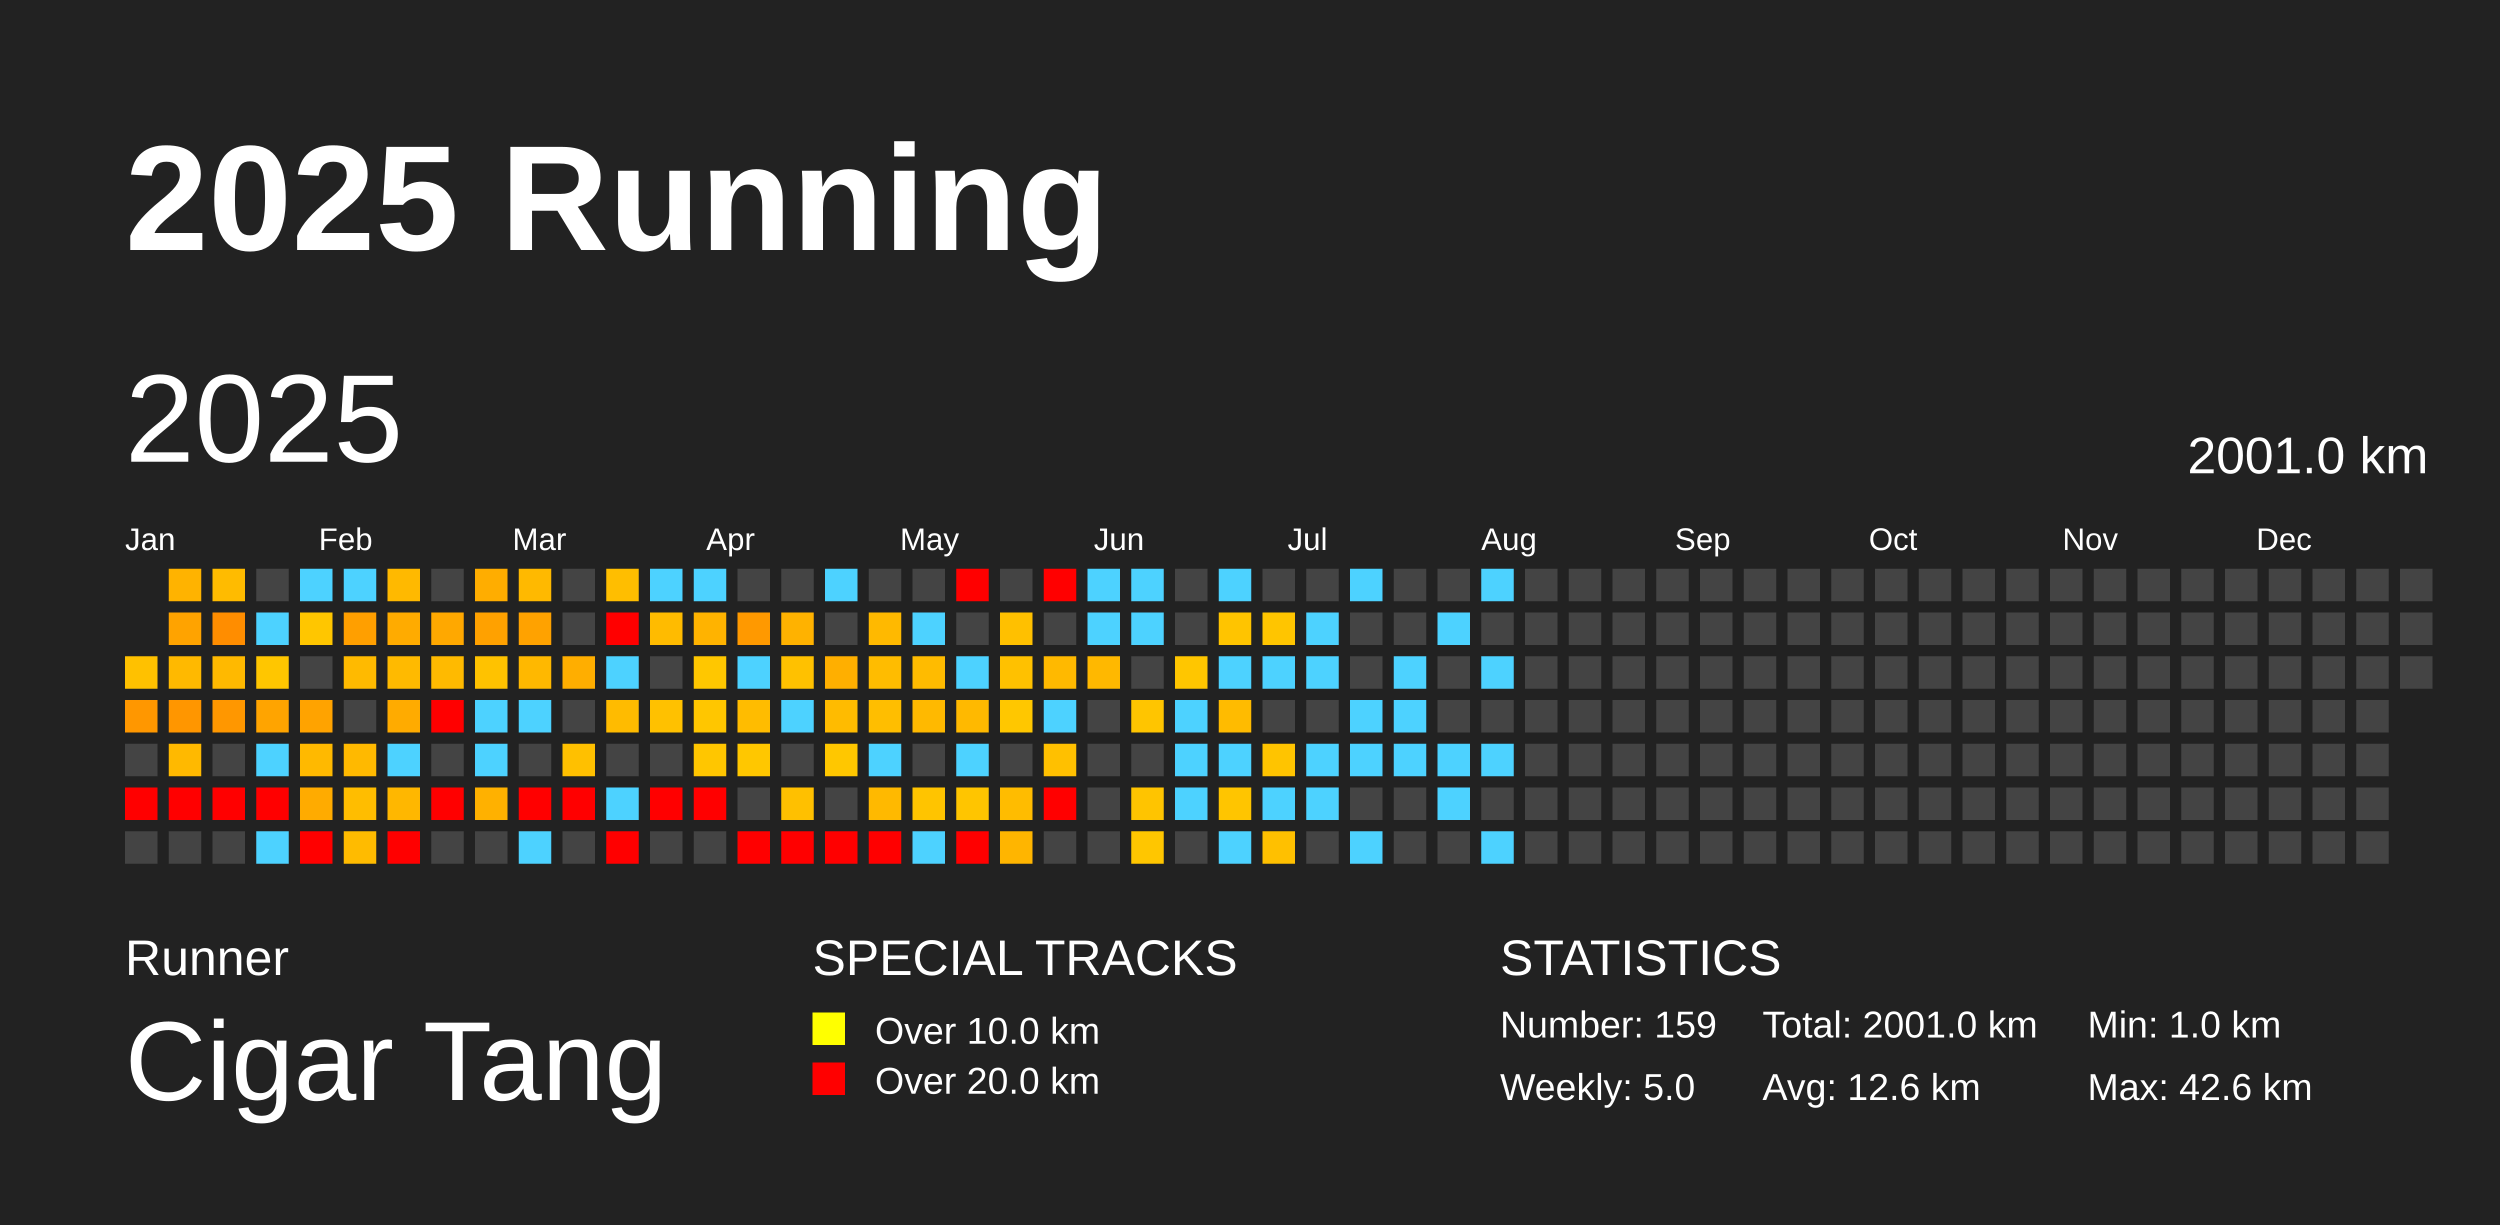
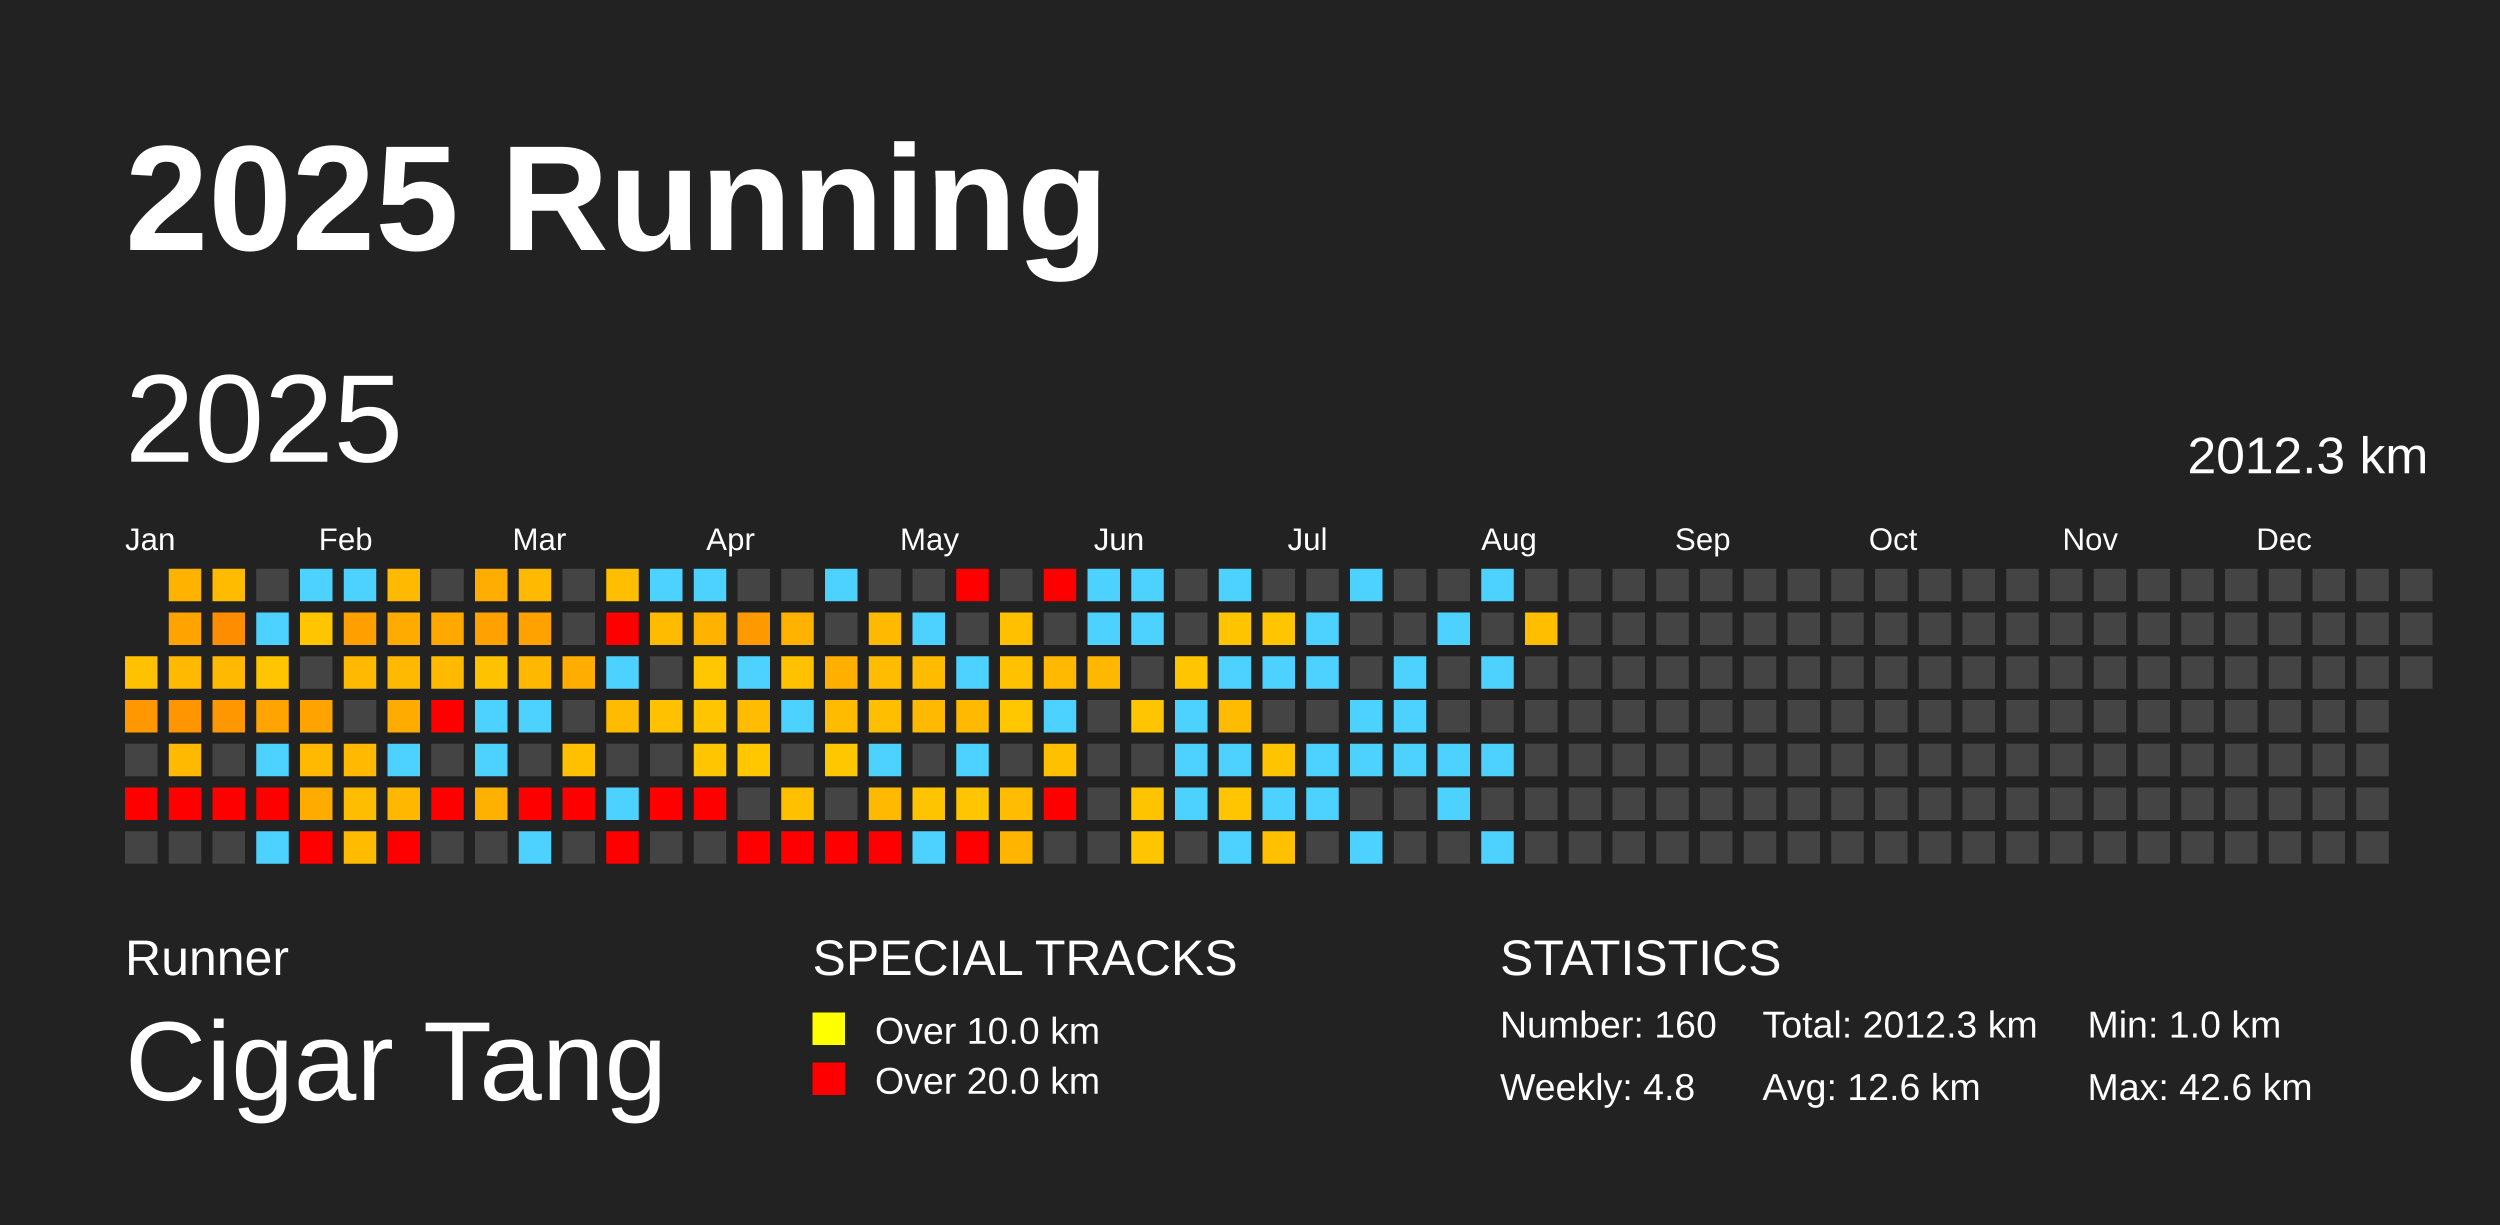
<svg xmlns="http://www.w3.org/2000/svg" baseProfile="full" height="98mm" version="1.1" viewBox="0,0,200,98" width="200mm">
  <defs />
  <rect fill="#222222" height="98" width="200" x="0" y="0" />
  <text fill="#FFFFFF" style="font-size:12px; font-family:Arial; font-weight:bold;" x="10" y="20">2025 Running</text>
  <text fill="#FFFFFF" style="font-size:4px; font-family:Arial" x="10" y="78">Runner</text>
  <text fill="#FFFFFF" style="font-size:9px; font-family:Arial" x="10" y="88">Cigar Tang</text>
  <text fill="#FFFFFF" style="font-size:4px; font-family:Arial" x="65" y="78">SPECIAL TRACKS</text>
  <rect fill="yellow" height="2.6" width="2.6" x="65" y="81" />
  <text fill="#FFFFFF" style="font-size:3px; font-family:Arial" x="70" y="83.5">Over 10.0 km</text>
  <rect fill="red" height="2.6" width="2.6" x="65" y="85" />
  <text fill="#FFFFFF" style="font-size:3px; font-family:Arial" x="70" y="87.5">Over 20.0 km</text>
  <text fill="#FFFFFF" style="font-size:4px; font-family:Arial" x="120" y="78">STATISTICS</text>
-   <text fill="#FFFFFF" style="font-size:3px; font-family:Arial" x="120" y="83">Number: 159</text>
-   <text fill="#FFFFFF" style="font-size:3px; font-family:Arial" x="120" y="88">Weekly: 5.0</text>
-   <text fill="#FFFFFF" style="font-size:3px; font-family:Arial" x="141" y="83">Total: 2001.0 km</text>
+   <text fill="#FFFFFF" style="font-size:3px; font-family:Arial" x="120" y="83">Number: 160</text>
+   <text fill="#FFFFFF" style="font-size:3px; font-family:Arial" x="120" y="88">Weekly: 4.8</text>
+   <text fill="#FFFFFF" style="font-size:3px; font-family:Arial" x="141" y="83">Total: 2012.3 km</text>
  <text fill="#FFFFFF" style="font-size:3px; font-family:Arial" x="141" y="88">Avg: 12.6 km</text>
  <text fill="#FFFFFF" style="font-size:3px; font-family:Arial" x="167" y="83">Min: 1.0 km</text>
  <text fill="#FFFFFF" style="font-size:3px; font-family:Arial" x="167" y="88">Max: 42.6 km</text>
  <text dominant-baseline="hanging" fill="#FFFFFF" style="font-size:10.0px; font-family:Arial;" x="10" y="30">2025</text>
-   <text dominant-baseline="hanging" fill="#FFFFFF" style="font-size:4.125px; font-family:Arial;" x="175" y="35">2001.0 km</text>
+   <text dominant-baseline="hanging" fill="#FFFFFF" style="font-size:4.125px; font-family:Arial;" x="175" y="35">2012.3 km</text>
  <text fill="#FFFFFF" style="font-size:2.5px; font-family:Arial" x="10.0" y="44">Jan</text>
  <text fill="#FFFFFF" style="font-size:2.5px; font-family:Arial" x="25.5" y="44">Feb</text>
  <text fill="#FFFFFF" style="font-size:2.5px; font-family:Arial" x="41.0" y="44">Mar</text>
  <text fill="#FFFFFF" style="font-size:2.5px; font-family:Arial" x="56.5" y="44">Apr</text>
  <text fill="#FFFFFF" style="font-size:2.5px; font-family:Arial" x="72.0" y="44">May</text>
  <text fill="#FFFFFF" style="font-size:2.5px; font-family:Arial" x="87.5" y="44">Jun</text>
  <text fill="#FFFFFF" style="font-size:2.5px; font-family:Arial" x="103.0" y="44">Jul</text>
  <text fill="#FFFFFF" style="font-size:2.5px; font-family:Arial" x="118.5" y="44">Aug</text>
  <text fill="#FFFFFF" style="font-size:2.5px; font-family:Arial" x="134.0" y="44">Sep</text>
  <text fill="#FFFFFF" style="font-size:2.5px; font-family:Arial" x="149.5" y="44">Oct</text>
  <text fill="#FFFFFF" style="font-size:2.5px; font-family:Arial" x="165.0" y="44">Nov</text>
  <text fill="#FFFFFF" style="font-size:2.5px; font-family:Arial" x="180.5" y="44">Dec</text>
  <rect fill="#ffc100" height="2.6" width="2.6" x="10.0" y="52.5" />
  <rect fill="#ff9700" height="2.6" width="2.6" x="10.0" y="56.0" />
  <rect fill="#444444" height="2.6" width="2.6" x="10.0" y="59.5" />
  <rect fill="red" height="2.6" width="2.6" x="10.0" y="63.0" />
  <rect fill="#444444" height="2.6" width="2.6" x="10.0" y="66.5" />
  <rect fill="#ffb300" height="2.6" width="2.6" x="13.5" y="45.5" />
  <rect fill="#ffa300" height="2.6" width="2.6" x="13.5" y="49.0" />
  <rect fill="#ffb900" height="2.6" width="2.6" x="13.5" y="52.5" />
  <rect fill="#ff9600" height="2.6" width="2.6" x="13.5" y="56.0" />
  <rect fill="#ffb900" height="2.6" width="2.6" x="13.5" y="59.5" />
  <rect fill="red" height="2.6" width="2.6" x="13.5" y="63.0" />
  <rect fill="#444444" height="2.6" width="2.6" x="13.5" y="66.5" />
  <rect fill="#ffbb00" height="2.6" width="2.6" x="17.0" y="45.5" />
  <rect fill="#ff8d00" height="2.6" width="2.6" x="17.0" y="49.0" />
  <rect fill="#ffb900" height="2.6" width="2.6" x="17.0" y="52.5" />
  <rect fill="#ff9700" height="2.6" width="2.6" x="17.0" y="56.0" />
  <rect fill="#444444" height="2.6" width="2.6" x="17.0" y="59.5" />
  <rect fill="red" height="2.6" width="2.6" x="17.0" y="63.0" />
  <rect fill="#444444" height="2.6" width="2.6" x="17.0" y="66.5" />
  <rect fill="#444444" height="2.6" width="2.6" x="20.5" y="45.5" />
  <rect fill="#4dd2ff" height="2.6" width="2.6" x="20.5" y="49.0" />
  <rect fill="#ffc600" height="2.6" width="2.6" x="20.5" y="52.5" />
  <rect fill="#ffa400" height="2.6" width="2.6" x="20.5" y="56.0" />
  <rect fill="#4dd2ff" height="2.6" width="2.6" x="20.5" y="59.5" />
  <rect fill="red" height="2.6" width="2.6" x="20.5" y="63.0" />
  <rect fill="#4dd2ff" height="2.6" width="2.6" x="20.5" y="66.5" />
  <rect fill="#4dd2ff" height="2.6" width="2.6" x="24.0" y="45.5" />
  <rect fill="#ffc600" height="2.6" width="2.6" x="24.0" y="49.0" />
  <rect fill="#444444" height="2.6" width="2.6" x="24.0" y="52.5" />
  <rect fill="#ffa300" height="2.6" width="2.6" x="24.0" y="56.0" />
  <rect fill="#ffb900" height="2.6" width="2.6" x="24.0" y="59.5" />
  <rect fill="#ffab00" height="2.6" width="2.6" x="24.0" y="63.0" />
  <rect fill="red" height="2.6" width="2.6" x="24.0" y="66.5" />
  <rect fill="#4dd2ff" height="2.6" width="2.6" x="27.5" y="45.5" />
  <rect fill="#ff9f00" height="2.6" width="2.6" x="27.5" y="49.0" />
  <rect fill="#ffba00" height="2.6" width="2.6" x="27.5" y="52.5" />
  <rect fill="#444444" height="2.6" width="2.6" x="27.5" y="56.0" />
  <rect fill="#ffb900" height="2.6" width="2.6" x="27.5" y="59.5" />
  <rect fill="#ffbd00" height="2.6" width="2.6" x="27.5" y="63.0" />
  <rect fill="#ffbb00" height="2.6" width="2.6" x="27.5" y="66.5" />
  <rect fill="#ffb900" height="2.6" width="2.6" x="31.0" y="45.5" />
  <rect fill="#ffab00" height="2.6" width="2.6" x="31.0" y="49.0" />
  <rect fill="#ffba00" height="2.6" width="2.6" x="31.0" y="52.5" />
  <rect fill="#ffab00" height="2.6" width="2.6" x="31.0" y="56.0" />
  <rect fill="#4dd2ff" height="2.6" width="2.6" x="31.0" y="59.5" />
  <rect fill="#ffb700" height="2.6" width="2.6" x="31.0" y="63.0" />
  <rect fill="red" height="2.6" width="2.6" x="31.0" y="66.5" />
  <rect fill="#444444" height="2.6" width="2.6" x="34.5" y="45.5" />
  <rect fill="#ffa800" height="2.6" width="2.6" x="34.5" y="49.0" />
  <rect fill="#ffba00" height="2.6" width="2.6" x="34.5" y="52.5" />
  <rect fill="red" height="2.6" width="2.6" x="34.5" y="56.0" />
  <rect fill="#444444" height="2.6" width="2.6" x="34.5" y="59.5" />
  <rect fill="red" height="2.6" width="2.6" x="34.5" y="63.0" />
  <rect fill="#444444" height="2.6" width="2.6" x="34.5" y="66.5" />
  <rect fill="#ffad00" height="2.6" width="2.6" x="38.0" y="45.5" />
  <rect fill="#ffa100" height="2.6" width="2.6" x="38.0" y="49.0" />
  <rect fill="#ffc200" height="2.6" width="2.6" x="38.0" y="52.5" />
  <rect fill="#4dd2ff" height="2.6" width="2.6" x="38.0" y="56.0" />
  <rect fill="#4dd2ff" height="2.6" width="2.6" x="38.0" y="59.5" />
  <rect fill="#ffb100" height="2.6" width="2.6" x="38.0" y="63.0" />
  <rect fill="#444444" height="2.6" width="2.6" x="38.0" y="66.5" />
  <rect fill="#ffb900" height="2.6" width="2.6" x="41.5" y="45.5" />
  <rect fill="#ffa200" height="2.6" width="2.6" x="41.5" y="49.0" />
  <rect fill="#ffb800" height="2.6" width="2.6" x="41.5" y="52.5" />
  <rect fill="#4dd2ff" height="2.6" width="2.6" x="41.5" y="56.0" />
  <rect fill="#444444" height="2.6" width="2.6" x="41.5" y="59.5" />
  <rect fill="red" height="2.6" width="2.6" x="41.5" y="63.0" />
  <rect fill="#4dd2ff" height="2.6" width="2.6" x="41.5" y="66.5" />
  <rect fill="#444444" height="2.6" width="2.6" x="45.0" y="45.5" />
  <rect fill="#444444" height="2.6" width="2.6" x="45.0" y="49.0" />
  <rect fill="#ffae00" height="2.6" width="2.6" x="45.0" y="52.5" />
  <rect fill="#444444" height="2.6" width="2.6" x="45.0" y="56.0" />
  <rect fill="#ffc000" height="2.6" width="2.6" x="45.0" y="59.5" />
  <rect fill="red" height="2.6" width="2.6" x="45.0" y="63.0" />
  <rect fill="#444444" height="2.6" width="2.6" x="45.0" y="66.5" />
  <rect fill="#ffbe00" height="2.6" width="2.6" x="48.5" y="45.5" />
  <rect fill="red" height="2.6" width="2.6" x="48.5" y="49.0" />
  <rect fill="#4dd2ff" height="2.6" width="2.6" x="48.5" y="52.5" />
  <rect fill="#ffbb00" height="2.6" width="2.6" x="48.5" y="56.0" />
  <rect fill="#444444" height="2.6" width="2.6" x="48.5" y="59.5" />
  <rect fill="#4dd2ff" height="2.6" width="2.6" x="48.5" y="63.0" />
  <rect fill="red" height="2.6" width="2.6" x="48.5" y="66.5" />
  <rect fill="#4dd2ff" height="2.6" width="2.6" x="52.0" y="45.5" />
  <rect fill="#ffbb00" height="2.6" width="2.6" x="52.0" y="49.0" />
  <rect fill="#444444" height="2.6" width="2.6" x="52.0" y="52.5" />
  <rect fill="#ffc100" height="2.6" width="2.6" x="52.0" y="56.0" />
  <rect fill="#444444" height="2.6" width="2.6" x="52.0" y="59.5" />
  <rect fill="red" height="2.6" width="2.6" x="52.0" y="63.0" />
  <rect fill="#444444" height="2.6" width="2.6" x="52.0" y="66.5" />
  <rect fill="#4dd2ff" height="2.6" width="2.6" x="55.5" y="45.5" />
  <rect fill="#ffb300" height="2.6" width="2.6" x="55.5" y="49.0" />
  <rect fill="#ffc700" height="2.6" width="2.6" x="55.5" y="52.5" />
  <rect fill="#ffc600" height="2.6" width="2.6" x="55.5" y="56.0" />
  <rect fill="#ffc600" height="2.6" width="2.6" x="55.5" y="59.5" />
  <rect fill="red" height="2.6" width="2.6" x="55.5" y="63.0" />
  <rect fill="#444444" height="2.6" width="2.6" x="55.5" y="66.5" />
  <rect fill="#444444" height="2.6" width="2.6" x="59.0" y="45.5" />
  <rect fill="#ff9900" height="2.6" width="2.6" x="59.0" y="49.0" />
  <rect fill="#4dd2ff" height="2.6" width="2.6" x="59.0" y="52.5" />
  <rect fill="#ffbc00" height="2.6" width="2.6" x="59.0" y="56.0" />
  <rect fill="#ffc700" height="2.6" width="2.6" x="59.0" y="59.5" />
  <rect fill="#444444" height="2.6" width="2.6" x="59.0" y="63.0" />
  <rect fill="red" height="2.6" width="2.6" x="59.0" y="66.5" />
  <rect fill="#444444" height="2.6" width="2.6" x="62.5" y="45.5" />
  <rect fill="#ffb200" height="2.6" width="2.6" x="62.5" y="49.0" />
  <rect fill="#ffc100" height="2.6" width="2.6" x="62.5" y="52.5" />
  <rect fill="#4dd2ff" height="2.6" width="2.6" x="62.5" y="56.0" />
  <rect fill="#444444" height="2.6" width="2.6" x="62.5" y="59.5" />
  <rect fill="#ffc000" height="2.6" width="2.6" x="62.5" y="63.0" />
  <rect fill="red" height="2.6" width="2.6" x="62.5" y="66.5" />
  <rect fill="#4dd2ff" height="2.6" width="2.6" x="66.0" y="45.5" />
  <rect fill="#444444" height="2.6" width="2.6" x="66.0" y="49.0" />
  <rect fill="#ffaf00" height="2.6" width="2.6" x="66.0" y="52.5" />
  <rect fill="#ffbb00" height="2.6" width="2.6" x="66.0" y="56.0" />
  <rect fill="#ffc700" height="2.6" width="2.6" x="66.0" y="59.5" />
  <rect fill="#444444" height="2.6" width="2.6" x="66.0" y="63.0" />
  <rect fill="red" height="2.6" width="2.6" x="66.0" y="66.5" />
  <rect fill="#444444" height="2.6" width="2.6" x="69.5" y="45.5" />
  <rect fill="#ffb900" height="2.6" width="2.6" x="69.5" y="49.0" />
  <rect fill="#ffbc00" height="2.6" width="2.6" x="69.5" y="52.5" />
  <rect fill="#ffbe00" height="2.6" width="2.6" x="69.5" y="56.0" />
  <rect fill="#4dd2ff" height="2.6" width="2.6" x="69.5" y="59.5" />
  <rect fill="#ffb900" height="2.6" width="2.6" x="69.5" y="63.0" />
  <rect fill="red" height="2.6" width="2.6" x="69.5" y="66.5" />
  <rect fill="#444444" height="2.6" width="2.6" x="73.0" y="45.5" />
  <rect fill="#4dd2ff" height="2.6" width="2.6" x="73.0" y="49.0" />
  <rect fill="#ffbb00" height="2.6" width="2.6" x="73.0" y="52.5" />
  <rect fill="#ffb900" height="2.6" width="2.6" x="73.0" y="56.0" />
  <rect fill="#444444" height="2.6" width="2.6" x="73.0" y="59.5" />
  <rect fill="#ffc400" height="2.6" width="2.6" x="73.0" y="63.0" />
  <rect fill="#4dd2ff" height="2.6" width="2.6" x="73.0" y="66.5" />
  <rect fill="red" height="2.6" width="2.6" x="76.5" y="45.5" />
  <rect fill="#444444" height="2.6" width="2.6" x="76.5" y="49.0" />
  <rect fill="#4dd2ff" height="2.6" width="2.6" x="76.5" y="52.5" />
  <rect fill="#ffb900" height="2.6" width="2.6" x="76.5" y="56.0" />
  <rect fill="#4dd2ff" height="2.6" width="2.6" x="76.5" y="59.5" />
  <rect fill="#ffc500" height="2.6" width="2.6" x="76.5" y="63.0" />
  <rect fill="red" height="2.6" width="2.6" x="76.5" y="66.5" />
  <rect fill="#444444" height="2.6" width="2.6" x="80.0" y="45.5" />
  <rect fill="#ffc000" height="2.6" width="2.6" x="80.0" y="49.0" />
  <rect fill="#ffc100" height="2.6" width="2.6" x="80.0" y="52.5" />
  <rect fill="#ffc700" height="2.6" width="2.6" x="80.0" y="56.0" />
  <rect fill="#444444" height="2.6" width="2.6" x="80.0" y="59.5" />
  <rect fill="#ffbc00" height="2.6" width="2.6" x="80.0" y="63.0" />
  <rect fill="#ffb500" height="2.6" width="2.6" x="80.0" y="66.5" />
  <rect fill="red" height="2.6" width="2.6" x="83.5" y="45.5" />
  <rect fill="#444444" height="2.6" width="2.6" x="83.5" y="49.0" />
  <rect fill="#ffb900" height="2.6" width="2.6" x="83.5" y="52.5" />
  <rect fill="#4dd2ff" height="2.6" width="2.6" x="83.5" y="56.0" />
  <rect fill="#ffc000" height="2.6" width="2.6" x="83.5" y="59.5" />
  <rect fill="red" height="2.6" width="2.6" x="83.5" y="63.0" />
  <rect fill="#444444" height="2.6" width="2.6" x="83.5" y="66.5" />
  <rect fill="#4dd2ff" height="2.6" width="2.6" x="87.0" y="45.5" />
  <rect fill="#4dd2ff" height="2.6" width="2.6" x="87.0" y="49.0" />
  <rect fill="#ffb800" height="2.6" width="2.6" x="87.0" y="52.5" />
  <rect fill="#444444" height="2.6" width="2.6" x="87.0" y="56.0" />
  <rect fill="#444444" height="2.6" width="2.6" x="87.0" y="59.5" />
  <rect fill="#444444" height="2.6" width="2.6" x="87.0" y="63.0" />
  <rect fill="#444444" height="2.6" width="2.6" x="87.0" y="66.5" />
  <rect fill="#4dd2ff" height="2.6" width="2.6" x="90.5" y="45.5" />
  <rect fill="#4dd2ff" height="2.6" width="2.6" x="90.5" y="49.0" />
  <rect fill="#444444" height="2.6" width="2.6" x="90.5" y="52.5" />
  <rect fill="#ffc500" height="2.6" width="2.6" x="90.5" y="56.0" />
  <rect fill="#444444" height="2.6" width="2.6" x="90.5" y="59.5" />
  <rect fill="#ffc400" height="2.6" width="2.6" x="90.5" y="63.0" />
  <rect fill="#ffc600" height="2.6" width="2.6" x="90.5" y="66.5" />
  <rect fill="#444444" height="2.6" width="2.6" x="94.0" y="45.5" />
  <rect fill="#444444" height="2.6" width="2.6" x="94.0" y="49.0" />
  <rect fill="#ffc600" height="2.6" width="2.6" x="94.0" y="52.5" />
  <rect fill="#4dd2ff" height="2.6" width="2.6" x="94.0" y="56.0" />
  <rect fill="#4dd2ff" height="2.6" width="2.6" x="94.0" y="59.5" />
  <rect fill="#4dd2ff" height="2.6" width="2.6" x="94.0" y="63.0" />
  <rect fill="#444444" height="2.6" width="2.6" x="94.0" y="66.5" />
  <rect fill="#4dd2ff" height="2.6" width="2.6" x="97.5" y="45.5" />
  <rect fill="#ffc400" height="2.6" width="2.6" x="97.5" y="49.0" />
  <rect fill="#4dd2ff" height="2.6" width="2.6" x="97.5" y="52.5" />
  <rect fill="#ffbb00" height="2.6" width="2.6" x="97.5" y="56.0" />
  <rect fill="#4dd2ff" height="2.6" width="2.6" x="97.5" y="59.5" />
  <rect fill="#ffc500" height="2.6" width="2.6" x="97.5" y="63.0" />
  <rect fill="#4dd2ff" height="2.6" width="2.6" x="97.5" y="66.5" />
  <rect fill="#444444" height="2.6" width="2.6" x="101.0" y="45.5" />
  <rect fill="#ffc500" height="2.6" width="2.6" x="101.0" y="49.0" />
  <rect fill="#4dd2ff" height="2.6" width="2.6" x="101.0" y="52.5" />
  <rect fill="#444444" height="2.6" width="2.6" x="101.0" y="56.0" />
  <rect fill="#ffc400" height="2.6" width="2.6" x="101.0" y="59.5" />
  <rect fill="#4dd2ff" height="2.6" width="2.6" x="101.0" y="63.0" />
  <rect fill="#ffc000" height="2.6" width="2.6" x="101.0" y="66.5" />
  <rect fill="#444444" height="2.6" width="2.6" x="104.5" y="45.5" />
  <rect fill="#4dd2ff" height="2.6" width="2.6" x="104.5" y="49.0" />
  <rect fill="#4dd2ff" height="2.6" width="2.6" x="104.5" y="52.5" />
  <rect fill="#444444" height="2.6" width="2.6" x="104.5" y="56.0" />
  <rect fill="#4dd2ff" height="2.6" width="2.6" x="104.5" y="59.5" />
  <rect fill="#4dd2ff" height="2.6" width="2.6" x="104.5" y="63.0" />
  <rect fill="#444444" height="2.6" width="2.6" x="104.5" y="66.5" />
  <rect fill="#4dd2ff" height="2.6" width="2.6" x="108.0" y="45.5" />
  <rect fill="#444444" height="2.6" width="2.6" x="108.0" y="49.0" />
  <rect fill="#444444" height="2.6" width="2.6" x="108.0" y="52.5" />
  <rect fill="#4dd2ff" height="2.6" width="2.6" x="108.0" y="56.0" />
  <rect fill="#4dd2ff" height="2.6" width="2.6" x="108.0" y="59.5" />
  <rect fill="#444444" height="2.6" width="2.6" x="108.0" y="63.0" />
  <rect fill="#4dd2ff" height="2.6" width="2.6" x="108.0" y="66.5" />
  <rect fill="#444444" height="2.6" width="2.6" x="111.5" y="45.5" />
  <rect fill="#444444" height="2.6" width="2.6" x="111.5" y="49.0" />
  <rect fill="#4dd2ff" height="2.6" width="2.6" x="111.5" y="52.5" />
  <rect fill="#4dd2ff" height="2.6" width="2.6" x="111.5" y="56.0" />
  <rect fill="#4dd2ff" height="2.6" width="2.6" x="111.5" y="59.5" />
  <rect fill="#444444" height="2.6" width="2.6" x="111.5" y="63.0" />
  <rect fill="#444444" height="2.6" width="2.6" x="111.5" y="66.5" />
  <rect fill="#444444" height="2.6" width="2.6" x="115.0" y="45.5" />
  <rect fill="#4dd2ff" height="2.6" width="2.6" x="115.0" y="49.0" />
  <rect fill="#444444" height="2.6" width="2.6" x="115.0" y="52.5" />
  <rect fill="#444444" height="2.6" width="2.6" x="115.0" y="56.0" />
  <rect fill="#4dd2ff" height="2.6" width="2.6" x="115.0" y="59.5" />
  <rect fill="#4dd2ff" height="2.6" width="2.6" x="115.0" y="63.0" />
  <rect fill="#444444" height="2.6" width="2.6" x="115.0" y="66.5" />
  <rect fill="#4dd2ff" height="2.6" width="2.6" x="118.5" y="45.5" />
  <rect fill="#444444" height="2.6" width="2.6" x="118.5" y="49.0" />
  <rect fill="#4dd2ff" height="2.6" width="2.6" x="118.5" y="52.5" />
  <rect fill="#444444" height="2.6" width="2.6" x="118.5" y="56.0" />
  <rect fill="#4dd2ff" height="2.6" width="2.6" x="118.5" y="59.5" />
  <rect fill="#444444" height="2.6" width="2.6" x="118.5" y="63.0" />
  <rect fill="#4dd2ff" height="2.6" width="2.6" x="118.5" y="66.5" />
  <rect fill="#444444" height="2.6" width="2.6" x="122.0" y="45.5" />
-   <rect fill="#444444" height="2.6" width="2.6" x="122.0" y="49.0" />
+   <rect fill="#ffbf00" height="2.6" width="2.6" x="122.0" y="49.0" />
  <rect fill="#444444" height="2.6" width="2.6" x="122.0" y="52.5" />
  <rect fill="#444444" height="2.6" width="2.6" x="122.0" y="56.0" />
  <rect fill="#444444" height="2.6" width="2.6" x="122.0" y="59.5" />
  <rect fill="#444444" height="2.6" width="2.6" x="122.0" y="63.0" />
  <rect fill="#444444" height="2.6" width="2.6" x="122.0" y="66.5" />
  <rect fill="#444444" height="2.6" width="2.6" x="125.5" y="45.5" />
  <rect fill="#444444" height="2.6" width="2.6" x="125.5" y="49.0" />
  <rect fill="#444444" height="2.6" width="2.6" x="125.5" y="52.5" />
  <rect fill="#444444" height="2.6" width="2.6" x="125.5" y="56.0" />
  <rect fill="#444444" height="2.6" width="2.6" x="125.5" y="59.5" />
  <rect fill="#444444" height="2.6" width="2.6" x="125.5" y="63.0" />
  <rect fill="#444444" height="2.6" width="2.6" x="125.5" y="66.5" />
  <rect fill="#444444" height="2.6" width="2.6" x="129.0" y="45.5" />
  <rect fill="#444444" height="2.6" width="2.6" x="129.0" y="49.0" />
  <rect fill="#444444" height="2.6" width="2.6" x="129.0" y="52.5" />
  <rect fill="#444444" height="2.6" width="2.6" x="129.0" y="56.0" />
  <rect fill="#444444" height="2.6" width="2.6" x="129.0" y="59.5" />
  <rect fill="#444444" height="2.6" width="2.6" x="129.0" y="63.0" />
  <rect fill="#444444" height="2.6" width="2.6" x="129.0" y="66.5" />
  <rect fill="#444444" height="2.6" width="2.6" x="132.5" y="45.5" />
  <rect fill="#444444" height="2.6" width="2.6" x="132.5" y="49.0" />
  <rect fill="#444444" height="2.6" width="2.6" x="132.5" y="52.5" />
  <rect fill="#444444" height="2.6" width="2.6" x="132.5" y="56.0" />
  <rect fill="#444444" height="2.6" width="2.6" x="132.5" y="59.5" />
  <rect fill="#444444" height="2.6" width="2.6" x="132.5" y="63.0" />
  <rect fill="#444444" height="2.6" width="2.6" x="132.5" y="66.5" />
  <rect fill="#444444" height="2.6" width="2.6" x="136.0" y="45.5" />
  <rect fill="#444444" height="2.6" width="2.6" x="136.0" y="49.0" />
  <rect fill="#444444" height="2.6" width="2.6" x="136.0" y="52.5" />
  <rect fill="#444444" height="2.6" width="2.6" x="136.0" y="56.0" />
  <rect fill="#444444" height="2.6" width="2.6" x="136.0" y="59.5" />
  <rect fill="#444444" height="2.6" width="2.6" x="136.0" y="63.0" />
  <rect fill="#444444" height="2.6" width="2.6" x="136.0" y="66.5" />
  <rect fill="#444444" height="2.6" width="2.6" x="139.5" y="45.5" />
  <rect fill="#444444" height="2.6" width="2.6" x="139.5" y="49.0" />
  <rect fill="#444444" height="2.6" width="2.6" x="139.5" y="52.5" />
  <rect fill="#444444" height="2.6" width="2.6" x="139.5" y="56.0" />
  <rect fill="#444444" height="2.6" width="2.6" x="139.5" y="59.5" />
  <rect fill="#444444" height="2.6" width="2.6" x="139.5" y="63.0" />
  <rect fill="#444444" height="2.6" width="2.6" x="139.5" y="66.5" />
  <rect fill="#444444" height="2.6" width="2.6" x="143.0" y="45.5" />
  <rect fill="#444444" height="2.6" width="2.6" x="143.0" y="49.0" />
  <rect fill="#444444" height="2.6" width="2.6" x="143.0" y="52.5" />
  <rect fill="#444444" height="2.6" width="2.6" x="143.0" y="56.0" />
  <rect fill="#444444" height="2.6" width="2.6" x="143.0" y="59.5" />
  <rect fill="#444444" height="2.6" width="2.6" x="143.0" y="63.0" />
  <rect fill="#444444" height="2.6" width="2.6" x="143.0" y="66.5" />
  <rect fill="#444444" height="2.6" width="2.6" x="146.5" y="45.5" />
  <rect fill="#444444" height="2.6" width="2.6" x="146.5" y="49.0" />
  <rect fill="#444444" height="2.6" width="2.6" x="146.5" y="52.5" />
  <rect fill="#444444" height="2.6" width="2.6" x="146.5" y="56.0" />
  <rect fill="#444444" height="2.6" width="2.6" x="146.5" y="59.5" />
  <rect fill="#444444" height="2.6" width="2.6" x="146.5" y="63.0" />
  <rect fill="#444444" height="2.6" width="2.6" x="146.5" y="66.5" />
  <rect fill="#444444" height="2.6" width="2.6" x="150.0" y="45.5" />
  <rect fill="#444444" height="2.6" width="2.6" x="150.0" y="49.0" />
  <rect fill="#444444" height="2.6" width="2.6" x="150.0" y="52.5" />
  <rect fill="#444444" height="2.6" width="2.6" x="150.0" y="56.0" />
  <rect fill="#444444" height="2.6" width="2.6" x="150.0" y="59.5" />
  <rect fill="#444444" height="2.6" width="2.6" x="150.0" y="63.0" />
  <rect fill="#444444" height="2.6" width="2.6" x="150.0" y="66.5" />
  <rect fill="#444444" height="2.6" width="2.6" x="153.5" y="45.5" />
  <rect fill="#444444" height="2.6" width="2.6" x="153.5" y="49.0" />
  <rect fill="#444444" height="2.6" width="2.6" x="153.5" y="52.5" />
  <rect fill="#444444" height="2.6" width="2.6" x="153.5" y="56.0" />
  <rect fill="#444444" height="2.6" width="2.6" x="153.5" y="59.5" />
  <rect fill="#444444" height="2.6" width="2.6" x="153.5" y="63.0" />
  <rect fill="#444444" height="2.6" width="2.6" x="153.5" y="66.5" />
  <rect fill="#444444" height="2.6" width="2.6" x="157.0" y="45.5" />
  <rect fill="#444444" height="2.6" width="2.6" x="157.0" y="49.0" />
  <rect fill="#444444" height="2.6" width="2.6" x="157.0" y="52.5" />
  <rect fill="#444444" height="2.6" width="2.6" x="157.0" y="56.0" />
  <rect fill="#444444" height="2.6" width="2.6" x="157.0" y="59.5" />
  <rect fill="#444444" height="2.6" width="2.6" x="157.0" y="63.0" />
  <rect fill="#444444" height="2.6" width="2.6" x="157.0" y="66.5" />
  <rect fill="#444444" height="2.6" width="2.6" x="160.5" y="45.5" />
  <rect fill="#444444" height="2.6" width="2.6" x="160.5" y="49.0" />
  <rect fill="#444444" height="2.6" width="2.6" x="160.5" y="52.5" />
  <rect fill="#444444" height="2.6" width="2.6" x="160.5" y="56.0" />
  <rect fill="#444444" height="2.6" width="2.6" x="160.5" y="59.5" />
  <rect fill="#444444" height="2.6" width="2.6" x="160.5" y="63.0" />
  <rect fill="#444444" height="2.6" width="2.6" x="160.5" y="66.5" />
  <rect fill="#444444" height="2.6" width="2.6" x="164.0" y="45.5" />
  <rect fill="#444444" height="2.6" width="2.6" x="164.0" y="49.0" />
  <rect fill="#444444" height="2.6" width="2.6" x="164.0" y="52.5" />
  <rect fill="#444444" height="2.6" width="2.6" x="164.0" y="56.0" />
  <rect fill="#444444" height="2.6" width="2.6" x="164.0" y="59.5" />
  <rect fill="#444444" height="2.6" width="2.6" x="164.0" y="63.0" />
  <rect fill="#444444" height="2.6" width="2.6" x="164.0" y="66.5" />
  <rect fill="#444444" height="2.6" width="2.6" x="167.5" y="45.5" />
  <rect fill="#444444" height="2.6" width="2.6" x="167.5" y="49.0" />
  <rect fill="#444444" height="2.6" width="2.6" x="167.5" y="52.5" />
  <rect fill="#444444" height="2.6" width="2.6" x="167.5" y="56.0" />
  <rect fill="#444444" height="2.6" width="2.6" x="167.5" y="59.5" />
  <rect fill="#444444" height="2.6" width="2.6" x="167.5" y="63.0" />
  <rect fill="#444444" height="2.6" width="2.6" x="167.5" y="66.5" />
  <rect fill="#444444" height="2.6" width="2.6" x="171.0" y="45.5" />
  <rect fill="#444444" height="2.6" width="2.6" x="171.0" y="49.0" />
  <rect fill="#444444" height="2.6" width="2.6" x="171.0" y="52.5" />
  <rect fill="#444444" height="2.6" width="2.6" x="171.0" y="56.0" />
  <rect fill="#444444" height="2.6" width="2.6" x="171.0" y="59.5" />
  <rect fill="#444444" height="2.6" width="2.6" x="171.0" y="63.0" />
  <rect fill="#444444" height="2.6" width="2.6" x="171.0" y="66.5" />
  <rect fill="#444444" height="2.6" width="2.6" x="174.5" y="45.5" />
  <rect fill="#444444" height="2.6" width="2.6" x="174.5" y="49.0" />
  <rect fill="#444444" height="2.6" width="2.6" x="174.5" y="52.5" />
  <rect fill="#444444" height="2.6" width="2.6" x="174.5" y="56.0" />
  <rect fill="#444444" height="2.6" width="2.6" x="174.5" y="59.5" />
  <rect fill="#444444" height="2.6" width="2.6" x="174.5" y="63.0" />
  <rect fill="#444444" height="2.6" width="2.6" x="174.5" y="66.5" />
  <rect fill="#444444" height="2.6" width="2.6" x="178.0" y="45.5" />
  <rect fill="#444444" height="2.6" width="2.6" x="178.0" y="49.0" />
  <rect fill="#444444" height="2.6" width="2.6" x="178.0" y="52.5" />
  <rect fill="#444444" height="2.6" width="2.6" x="178.0" y="56.0" />
  <rect fill="#444444" height="2.6" width="2.6" x="178.0" y="59.5" />
  <rect fill="#444444" height="2.6" width="2.6" x="178.0" y="63.0" />
  <rect fill="#444444" height="2.6" width="2.6" x="178.0" y="66.5" />
  <rect fill="#444444" height="2.6" width="2.6" x="181.5" y="45.5" />
  <rect fill="#444444" height="2.6" width="2.6" x="181.5" y="49.0" />
  <rect fill="#444444" height="2.6" width="2.6" x="181.5" y="52.5" />
  <rect fill="#444444" height="2.6" width="2.6" x="181.5" y="56.0" />
  <rect fill="#444444" height="2.6" width="2.6" x="181.5" y="59.5" />
  <rect fill="#444444" height="2.6" width="2.6" x="181.5" y="63.0" />
  <rect fill="#444444" height="2.6" width="2.6" x="181.5" y="66.5" />
  <rect fill="#444444" height="2.6" width="2.6" x="185.0" y="45.5" />
  <rect fill="#444444" height="2.6" width="2.6" x="185.0" y="49.0" />
  <rect fill="#444444" height="2.6" width="2.6" x="185.0" y="52.5" />
  <rect fill="#444444" height="2.6" width="2.6" x="185.0" y="56.0" />
  <rect fill="#444444" height="2.6" width="2.6" x="185.0" y="59.5" />
  <rect fill="#444444" height="2.6" width="2.6" x="185.0" y="63.0" />
  <rect fill="#444444" height="2.6" width="2.6" x="185.0" y="66.5" />
  <rect fill="#444444" height="2.6" width="2.6" x="188.5" y="45.5" />
  <rect fill="#444444" height="2.6" width="2.6" x="188.5" y="49.0" />
  <rect fill="#444444" height="2.6" width="2.6" x="188.5" y="52.5" />
  <rect fill="#444444" height="2.6" width="2.6" x="188.5" y="56.0" />
  <rect fill="#444444" height="2.6" width="2.6" x="188.5" y="59.5" />
  <rect fill="#444444" height="2.6" width="2.6" x="188.5" y="63.0" />
  <rect fill="#444444" height="2.6" width="2.6" x="188.5" y="66.5" />
  <rect fill="#444444" height="2.6" width="2.6" x="192.0" y="45.5" />
  <rect fill="#444444" height="2.6" width="2.6" x="192.0" y="49.0" />
  <rect fill="#444444" height="2.6" width="2.6" x="192.0" y="52.5" />
</svg>
